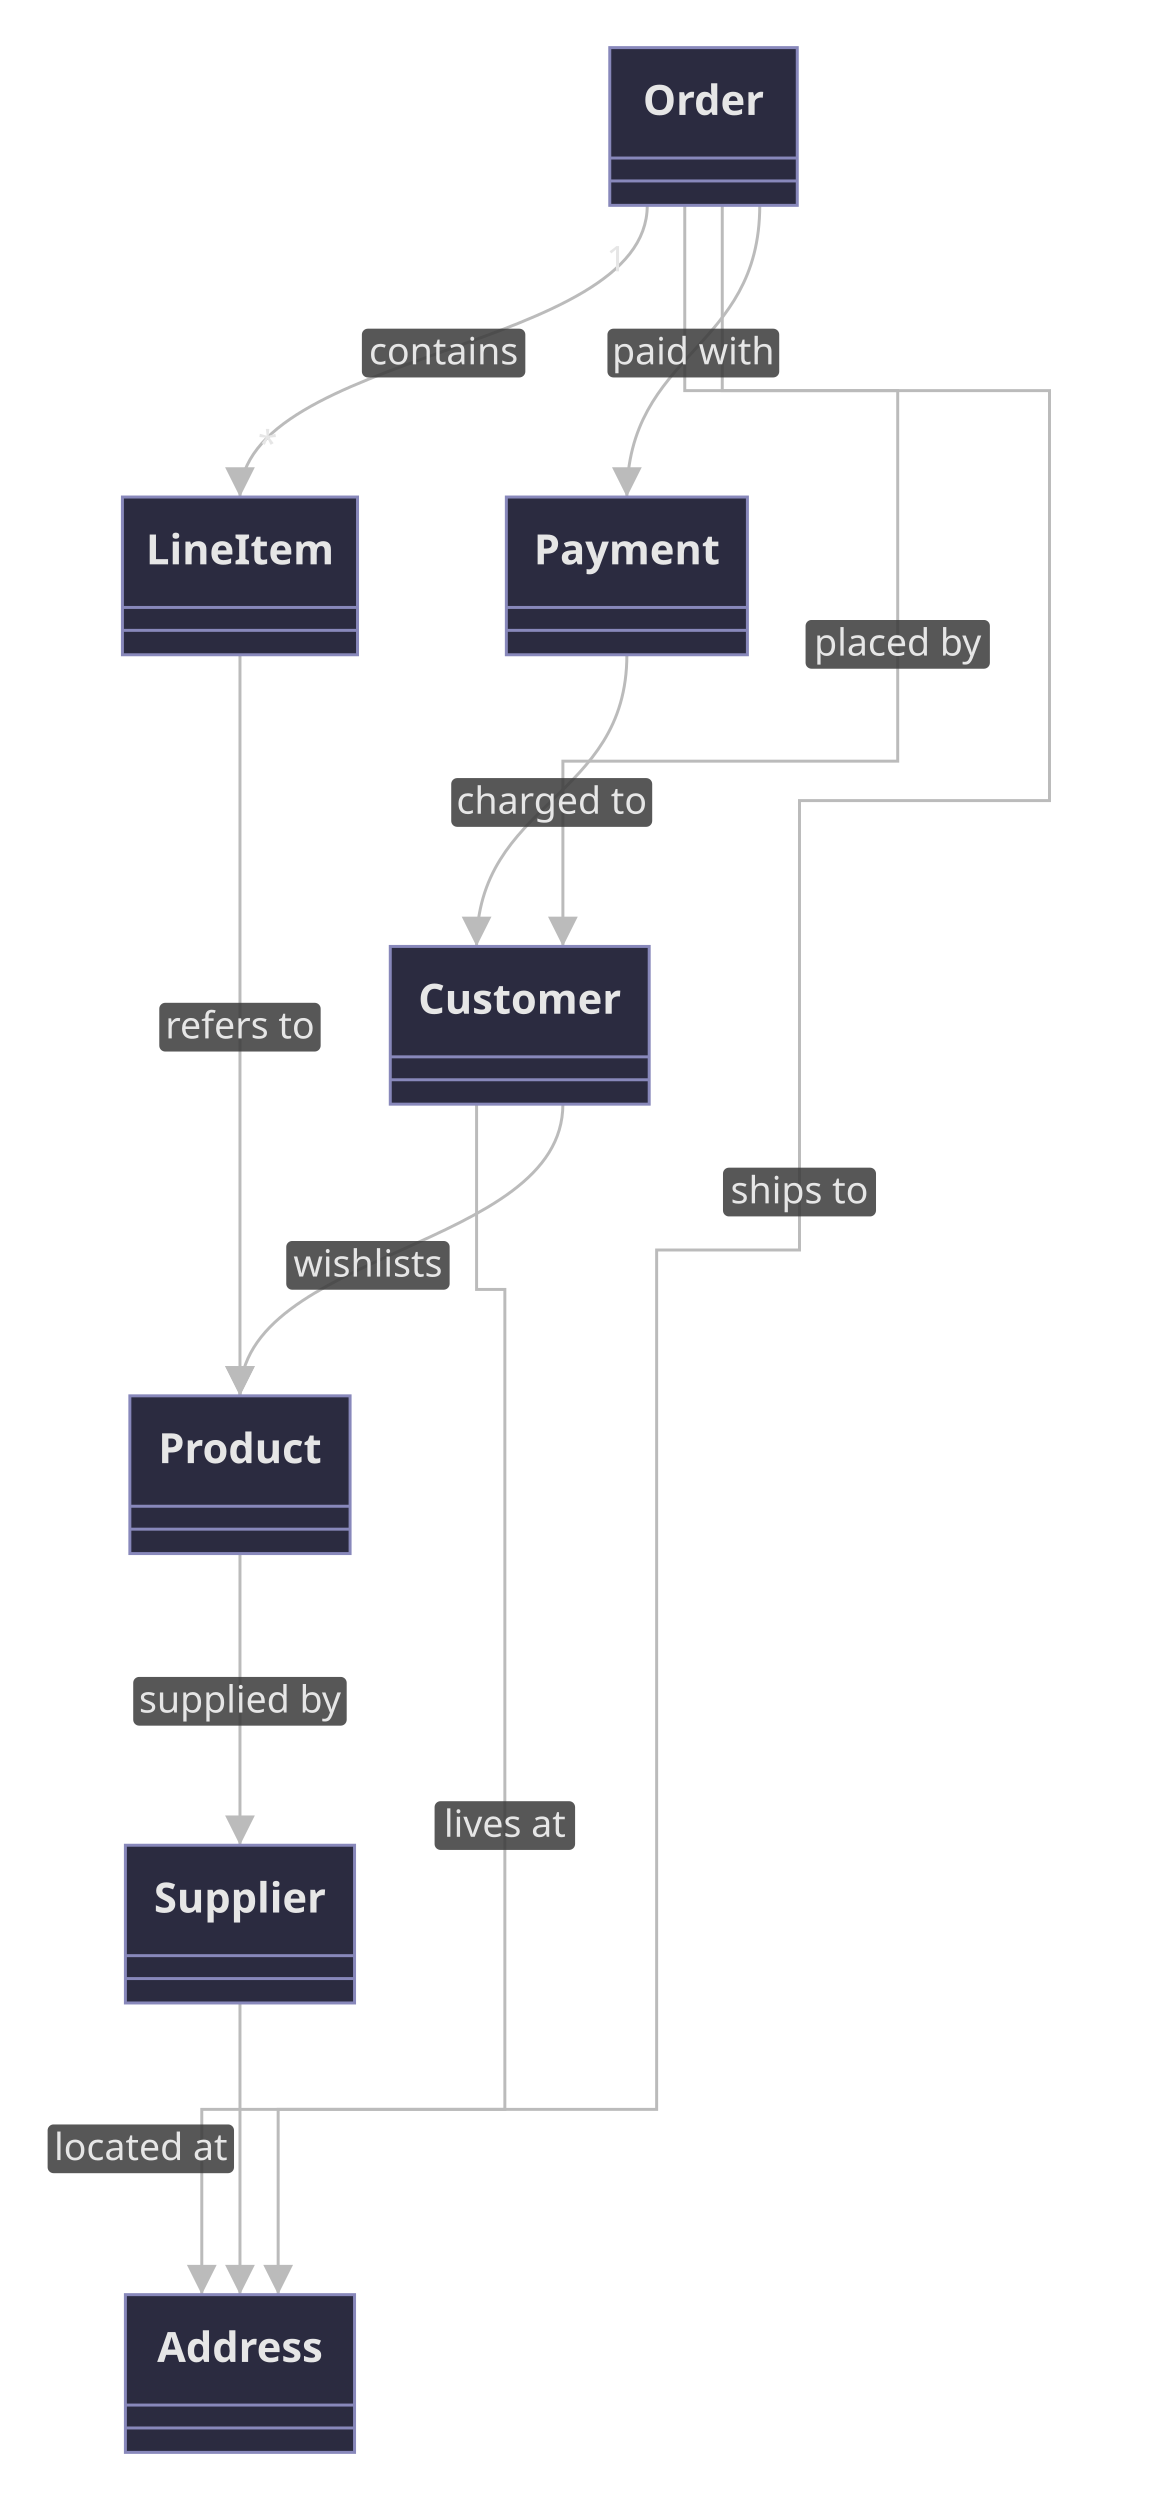
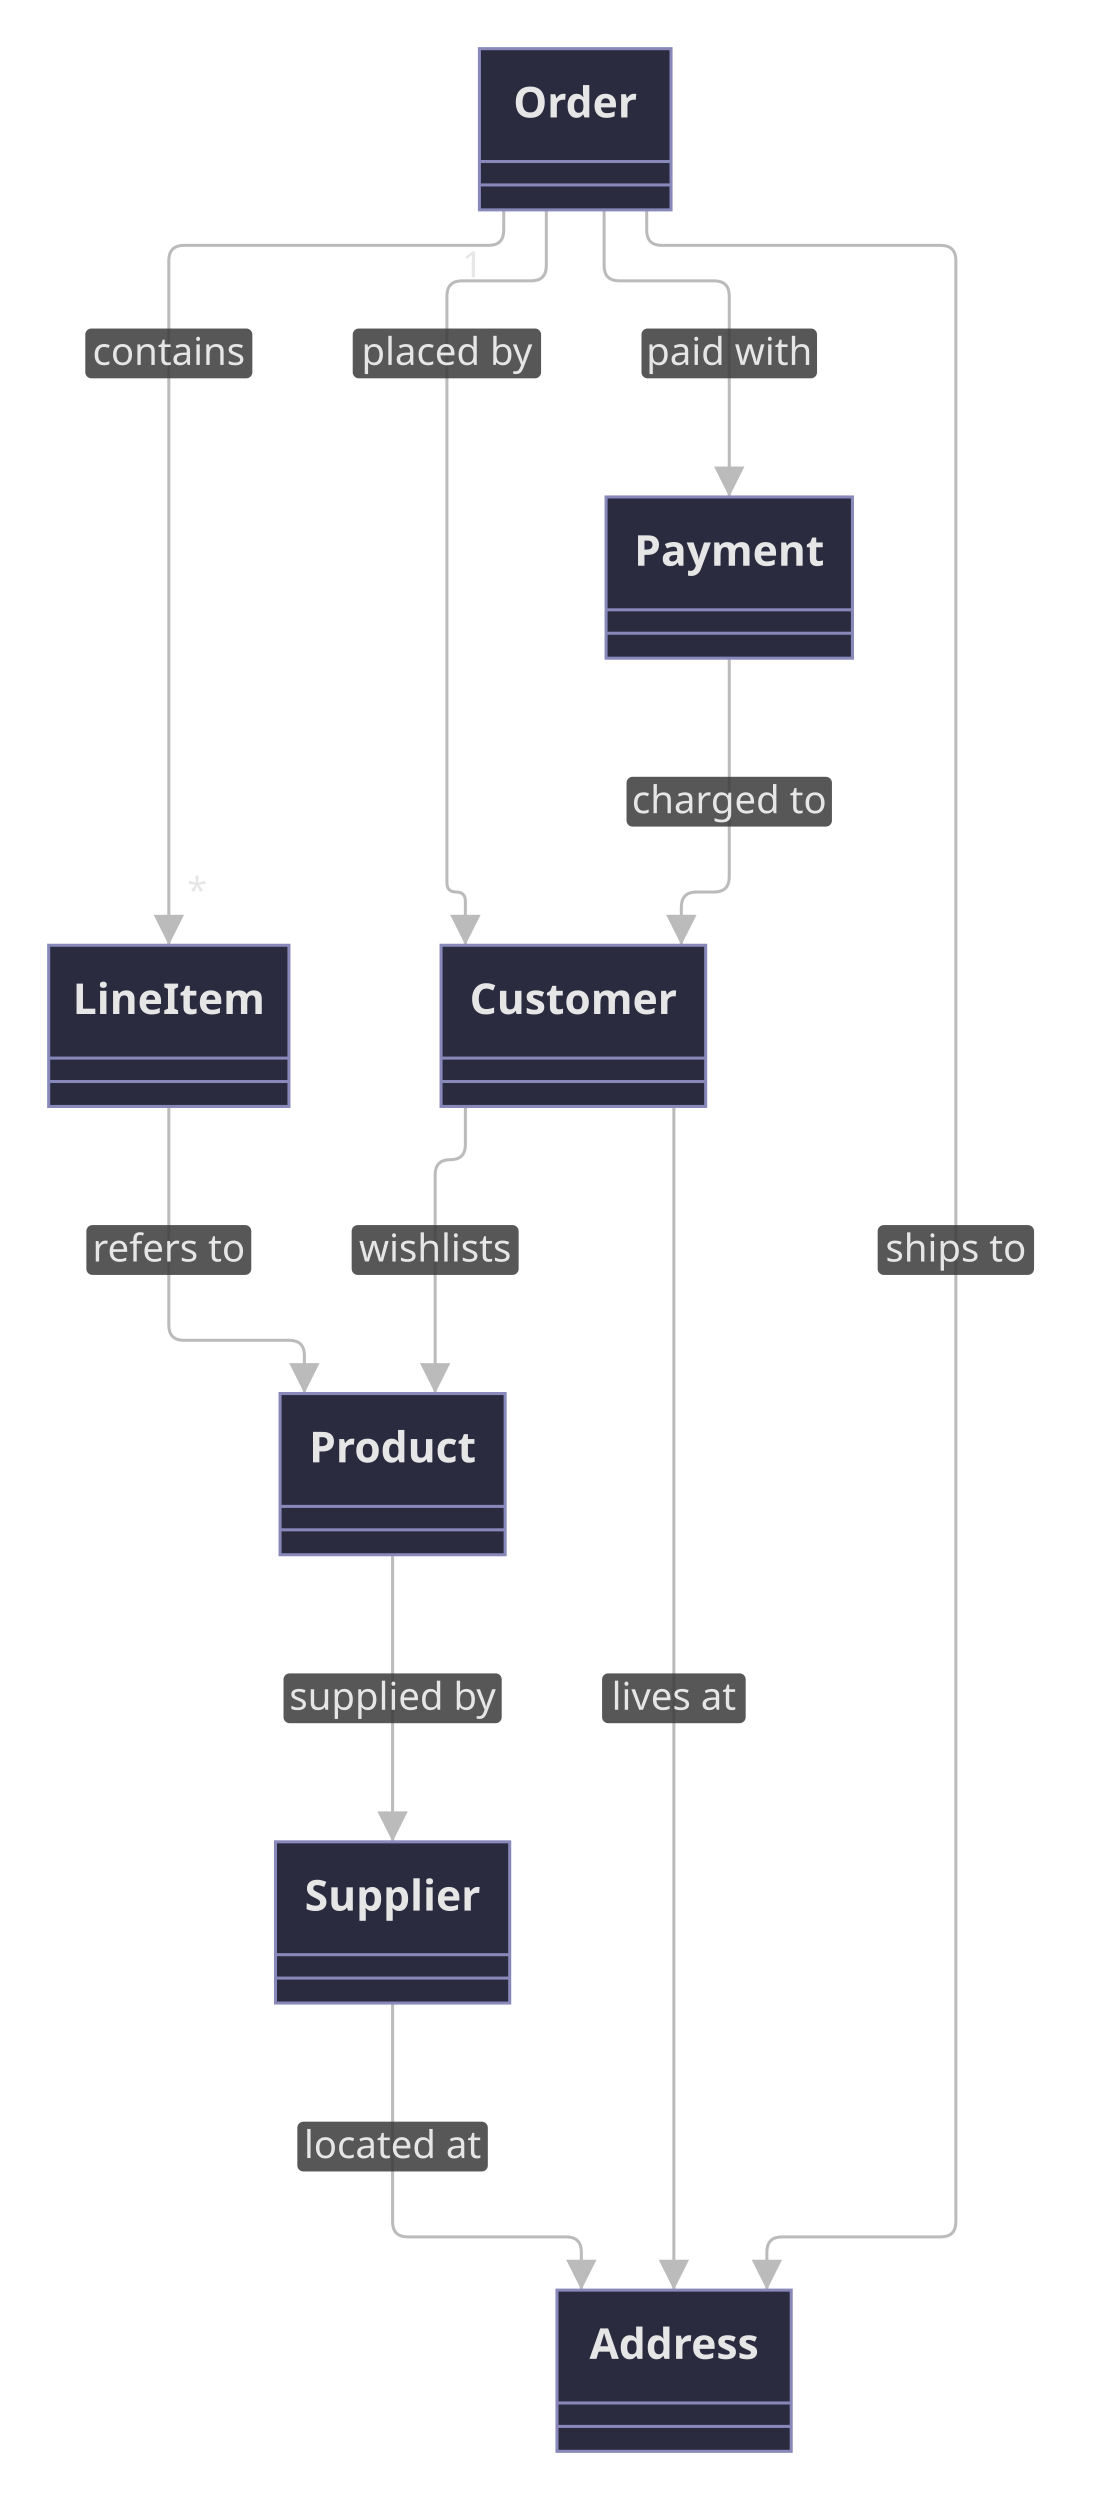
- <svg xmlns="http://www.w3.org/2000/svg" role="img" width="388.63" height="840" viewBox="0 0 388.63 840" font-family="sans-serif" font-size="14">
-   <g transform="translate(41.13,16)">
-     <path d="M176.35,53 C176.35,102 39.5,102 39.5,151" fill="none" stroke="#bbbbbb" />
-     <path d="M39.5,151 L44.5,141 L34.5,141 Z" fill="#bbbbbb" />
-     <text x="166.04" y="75.17" fill="#e6e6e6" text-anchor="middle" font-size="11.9">1</text>
-     <text x="48.81" y="137.16" fill="#e6e6e6" text-anchor="middle" font-size="11.9">*</text>
-     <path d="M201.55,53 L201.55,115.25 L260.5,115.25 L260.5,177.5 L260.5,239.75 L148,239.75 L148,302" fill="none" stroke="#bbbbbb" />
-     <path d="M148,302 L153,292 L143,292 Z" fill="#bbbbbb" />
-     <path d="M214.15,53 C214.15,102 169.5,102 169.5,151" fill="none" stroke="#bbbbbb" />
-     <path d="M169.5,151 L174.5,141 L164.5,141 Z" fill="#bbbbbb" />
-     <path d="M119,355 L119,417.25 L128.5,417.25 L128.5,479.5 L128.5,630.5 L128.5,692.75 L26.67,692.75 L26.67,755" fill="none" stroke="#bbbbbb" />
-     <path d="M26.67,755 L31.67,745 L21.67,745 Z" fill="#bbbbbb" />
-     <path d="M188.95,53 L188.95,115.25 L311.5,115.25 L311.5,177.5 L311.5,253 L227.5,253 L227.5,328.5 L227.5,404 L179.5,404 L179.5,479.5 L179.5,630.5 L179.5,692.75 L52.33,692.75 L52.33,755" fill="none" stroke="#bbbbbb" />
-     <path d="M52.33,755 L57.33,745 L47.33,745 Z" fill="#bbbbbb" />
-     <path d="M169.5,204 C169.5,253 119,253 119,302" fill="none" stroke="#bbbbbb" />
-     <path d="M119,302 L124,292 L114,292 Z" fill="#bbbbbb" />
-     <path d="M39.5,204 C39.5,328.5 39.5,328.5 39.5,453" fill="none" stroke="#bbbbbb" />
-     <path d="M39.5,453 L44.5,443 L34.5,443 Z" fill="#bbbbbb" />
-     <path d="M39.5,506 C39.5,555 39.5,555 39.5,604" fill="none" stroke="#bbbbbb" />
-     <path d="M39.5,604 L44.5,594 L34.5,594 Z" fill="#bbbbbb" />
-     <path d="M39.5,657 C39.5,706 39.5,706 39.5,755" fill="none" stroke="#bbbbbb" />
-     <path d="M39.5,755 L44.5,745 L34.5,745 Z" fill="#bbbbbb" />
-     <path d="M148,355 C148,404 39.5,404 39.5,453" fill="none" stroke="#bbbbbb" />
-     <path d="M39.5,453 L44.5,443 L34.5,443 Z" fill="#bbbbbb" />
-     <rect x="163.75" y="0" width="63" height="53" fill="#2b2b40" stroke="#8888bb" />
-     <text x="195.25" y="22.61" fill="#e6e6e6" text-anchor="middle" font-weight="bold">Order</text>
-     <line x1="163.75" y1="37.1" x2="226.75" y2="37.1" stroke="#8888bb" />
-     <line x1="163.75" y1="44.8" x2="226.75" y2="44.8" stroke="#8888bb" />
-     <rect x="0" y="151" width="79" height="53" fill="#2b2b40" stroke="#8888bb" />
-     <text x="39.5" y="173.61" fill="#e6e6e6" text-anchor="middle" font-weight="bold">LineItem</text>
-     <line x1="0" y1="188.1" x2="79" y2="188.1" stroke="#8888bb" />
-     <line x1="0" y1="195.8" x2="79" y2="195.8" stroke="#8888bb" />
-     <rect x="90" y="302" width="87" height="53" fill="#2b2b40" stroke="#8888bb" />
-     <text x="133.5" y="324.61" fill="#e6e6e6" text-anchor="middle" font-weight="bold">Customer</text>
-     <line x1="90" y1="339.1" x2="177" y2="339.1" stroke="#8888bb" />
-     <line x1="90" y1="346.8" x2="177" y2="346.8" stroke="#8888bb" />
-     <rect x="129" y="151" width="81" height="53" fill="#2b2b40" stroke="#8888bb" />
-     <text x="169.5" y="173.61" fill="#e6e6e6" text-anchor="middle" font-weight="bold">Payment</text>
-     <line x1="129" y1="188.1" x2="210" y2="188.1" stroke="#8888bb" />
-     <line x1="129" y1="195.8" x2="210" y2="195.8" stroke="#8888bb" />
-     <rect x="1" y="755" width="77" height="53" fill="#2b2b40" stroke="#8888bb" />
-     <text x="39.5" y="777.61" fill="#e6e6e6" text-anchor="middle" font-weight="bold">Address</text>
-     <line x1="1" y1="792.1" x2="78" y2="792.1" stroke="#8888bb" />
-     <line x1="1" y1="799.8" x2="78" y2="799.8" stroke="#8888bb" />
-     <rect x="2.5" y="453" width="74" height="53" fill="#2b2b40" stroke="#8888bb" />
-     <text x="39.5" y="475.61" fill="#e6e6e6" text-anchor="middle" font-weight="bold">Product</text>
-     <line x1="2.5" y1="490.1" x2="76.5" y2="490.1" stroke="#8888bb" />
-     <line x1="2.5" y1="497.8" x2="76.5" y2="497.8" stroke="#8888bb" />
-     <rect x="1" y="604" width="77" height="53" fill="#2b2b40" stroke="#8888bb" />
-     <text x="39.5" y="626.61" fill="#e6e6e6" text-anchor="middle" font-weight="bold">Supplier</text>
-     <line x1="1" y1="641.1" x2="78" y2="641.1" stroke="#8888bb" />
-     <line x1="1" y1="648.8" x2="78" y2="648.8" stroke="#8888bb" />
-     <rect x="80.46" y="94.44" width="54.92" height="16.38" rx="2" fill="#3a3a3a" fill-opacity="0.85" />
-     <text x="107.92" y="106.41" fill="#e6e6e6" text-anchor="middle" font-size="12.6">contains</text>
-     <rect x="229.54" y="192.31" width="61.93" height="16.38" rx="2" fill="#3a3a3a" fill-opacity="0.85" />
-     <text x="260.5" y="204.28" fill="#e6e6e6" text-anchor="middle" font-size="12.6">placed by</text>
-     <rect x="162.97" y="94.44" width="57.72" height="16.38" rx="2" fill="#3a3a3a" fill-opacity="0.85" />
-     <text x="191.82" y="106.41" fill="#e6e6e6" text-anchor="middle" font-size="12.6">paid with</text>
-     <rect x="104.89" y="589.2" width="47.21" height="16.38" rx="2" fill="#3a3a3a" fill-opacity="0.85" />
-     <text x="128.5" y="601.17" fill="#e6e6e6" text-anchor="middle" font-size="12.6">lives at</text>
-     <rect x="201.79" y="376.34" width="51.42" height="16.38" rx="2" fill="#3a3a3a" fill-opacity="0.85" />
-     <text x="227.5" y="388.31" fill="#e6e6e6" text-anchor="middle" font-size="12.6">ships to</text>
-     <rect x="110.48" y="245.44" width="67.53" height="16.38" rx="2" fill="#3a3a3a" fill-opacity="0.85" />
-     <text x="144.25" y="257.41" fill="#e6e6e6" text-anchor="middle" font-size="12.6">charged to</text>
-     <rect x="12.39" y="320.94" width="54.22" height="16.38" rx="2" fill="#3a3a3a" fill-opacity="0.85" />
-     <text x="39.5" y="332.91" fill="#e6e6e6" text-anchor="middle" font-size="12.6">refers to</text>
-     <rect x="3.63" y="547.44" width="71.73" height="16.38" rx="2" fill="#3a3a3a" fill-opacity="0.85" />
-     <text x="39.5" y="559.41" fill="#e6e6e6" text-anchor="middle" font-size="12.6">supplied by</text>
-     <rect x="-25.13" y="697.81" width="62.63" height="16.38" rx="2" fill="#3a3a3a" fill-opacity="0.85" />
-     <text x="6.18" y="709.78" fill="#e6e6e6" text-anchor="middle" font-size="12.6">located at</text>
-     <rect x="55.05" y="400.97" width="54.9" height="16.38" rx="2" fill="#3a3a3a" fill-opacity="0.85" />
-     <text x="82.5" y="412.94" fill="#e6e6e6" text-anchor="middle" font-size="12.6">wishlists</text>
+ <svg xmlns="http://www.w3.org/2000/svg" role="img" width="359.96" height="821.9" viewBox="0 0 359.96 821.9" font-family="sans-serif" font-size="14">
+   <g transform="translate(16,16)">
+     <path d="M149.61,53 L149.61,59.67 Q149.61,64.67 144.61,64.67 L44.5,64.67 Q39.5,64.67 39.5,69.67 L39.5,294.76" fill="none" stroke="#bbbbbb" />
+     <path d="M39.5,294.76 L44.5,284.76 L34.5,284.76 Z" fill="#bbbbbb" />
+     <text x="139.3" y="75.17" fill="#e6e6e6" text-anchor="middle" font-size="11.9">1</text>
+     <text x="48.81" y="280.93" fill="#e6e6e6" text-anchor="middle" font-size="11.9">*</text>
+     <path d="M163.61,53 L163.61,71.33 Q163.61,76.33 158.61,76.33 L135.93,76.33 Q130.93,76.33 130.93,81.33 L130.93,274.22 Q130.93,277.26 133.96,277.26 L133.96,277.26 Q137,277.26 137,280.3 L137,294.76" fill="none" stroke="#bbbbbb" />
+     <path d="M137,294.76 L142,284.76 L132,284.76 Z" fill="#bbbbbb" />
+     <path d="M182.61,53 L182.61,71.33 Q182.61,76.33 187.61,76.33 L218.75,76.33 Q223.75,76.33 223.75,81.33 L223.75,147.38" fill="none" stroke="#bbbbbb" />
+     <path d="M223.75,147.38 L228.75,137.38 L218.75,137.38 Z" fill="#bbbbbb" />
+     <path d="M205.54,347.76 L205.54,736.9" fill="none" stroke="#bbbbbb" />
+     <path d="M205.54,736.9 L210.54,726.9 L200.54,726.9 Z" fill="#bbbbbb" />
+     <path d="M196.61,53 L196.61,59.67 Q196.61,64.67 201.61,64.67 L293.25,64.67 Q298.25,64.67 298.25,69.67 L298.25,714.4 Q298.25,719.4 293.25,719.4 L241.12,719.4 Q236.12,719.4 236.12,724.4 L236.12,736.9" fill="none" stroke="#bbbbbb" />
+     <path d="M236.12,736.9 L241.12,726.9 L231.12,726.9 Z" fill="#bbbbbb" />
+     <path d="M223.75,200.38 L223.75,272.26 Q223.75,277.26 218.75,277.26 L213,277.26 Q208,277.26 208,282.26 L208,294.76" fill="none" stroke="#bbbbbb" />
+     <path d="M208,294.76 L213,284.76 L203,284.76 Z" fill="#bbbbbb" />
+     <path d="M39.5,347.76 L39.5,419.64 Q39.5,424.64 44.5,424.64 L79.07,424.64 Q84.07,424.64 84.07,429.64 L84.07,442.14" fill="none" stroke="#bbbbbb" />
+     <path d="M84.07,442.14 L89.07,432.14 L79.07,432.14 Z" fill="#bbbbbb" />
+     <path d="M113.07,495.14 L113.07,589.52" fill="none" stroke="#bbbbbb" />
+     <path d="M113.07,589.52 L118.07,579.52 L108.07,579.52 Z" fill="#bbbbbb" />
+     <path d="M113.07,642.52 L113.07,714.4 Q113.07,719.4 118.07,719.4 L170.12,719.4 Q175.12,719.4 175.12,724.4 L175.12,736.9" fill="none" stroke="#bbbbbb" />
+     <path d="M175.12,736.9 L180.12,726.9 L170.12,726.9 Z" fill="#bbbbbb" />
+     <path d="M137,347.76 L137,360.29 Q137,365.26 132.03,365.26 L132.03,365.26 Q127.06,365.26 127.06,370.23 L127.06,442.14" fill="none" stroke="#bbbbbb" />
+     <path d="M127.06,442.14 L132.06,432.14 L122.06,432.14 Z" fill="#bbbbbb" />
+     <rect x="141.61" y="0" width="63" height="53" fill="#2b2b40" stroke="#8888bb" />
+     <text x="173.11" y="22.61" fill="#e6e6e6" text-anchor="middle" font-weight="bold">Order</text>
+     <line x1="141.61" y1="37.1" x2="204.61" y2="37.1" stroke="#8888bb" />
+     <line x1="141.61" y1="44.8" x2="204.61" y2="44.8" stroke="#8888bb" />
+     <rect x="0" y="294.76" width="79" height="53" fill="#2b2b40" stroke="#8888bb" />
+     <text x="39.5" y="317.37" fill="#e6e6e6" text-anchor="middle" font-weight="bold">LineItem</text>
+     <line x1="0" y1="331.86" x2="79" y2="331.86" stroke="#8888bb" />
+     <line x1="0" y1="339.56" x2="79" y2="339.56" stroke="#8888bb" />
+     <rect x="129" y="294.76" width="87" height="53" fill="#2b2b40" stroke="#8888bb" />
+     <text x="172.5" y="317.37" fill="#e6e6e6" text-anchor="middle" font-weight="bold">Customer</text>
+     <line x1="129" y1="331.86" x2="216" y2="331.86" stroke="#8888bb" />
+     <line x1="129" y1="339.56" x2="216" y2="339.56" stroke="#8888bb" />
+     <rect x="183.25" y="147.38" width="81" height="53" fill="#2b2b40" stroke="#8888bb" />
+     <text x="223.75" y="169.99" fill="#e6e6e6" text-anchor="middle" font-weight="bold">Payment</text>
+     <line x1="183.25" y1="184.48" x2="264.25" y2="184.48" stroke="#8888bb" />
+     <line x1="183.25" y1="192.18" x2="264.25" y2="192.18" stroke="#8888bb" />
+     <rect x="167.12" y="736.9" width="77" height="53" fill="#2b2b40" stroke="#8888bb" />
+     <text x="205.62" y="759.51" fill="#e6e6e6" text-anchor="middle" font-weight="bold">Address</text>
+     <line x1="167.12" y1="774" x2="244.12" y2="774" stroke="#8888bb" />
+     <line x1="167.12" y1="781.7" x2="244.12" y2="781.7" stroke="#8888bb" />
+     <rect x="76.07" y="442.14" width="74" height="53" fill="#2b2b40" stroke="#8888bb" />
+     <text x="113.07" y="464.75" fill="#e6e6e6" text-anchor="middle" font-weight="bold">Product</text>
+     <line x1="76.07" y1="479.24" x2="150.07" y2="479.24" stroke="#8888bb" />
+     <line x1="76.07" y1="486.94" x2="150.07" y2="486.94" stroke="#8888bb" />
+     <rect x="74.57" y="589.52" width="77" height="53" fill="#2b2b40" stroke="#8888bb" />
+     <text x="113.07" y="612.13" fill="#e6e6e6" text-anchor="middle" font-weight="bold">Supplier</text>
+     <line x1="74.57" y1="626.62" x2="151.57" y2="626.62" stroke="#8888bb" />
+     <line x1="74.57" y1="634.32" x2="151.57" y2="634.32" stroke="#8888bb" />
+     <rect x="12.04" y="92" width="54.92" height="16.38" rx="2" fill="#3a3a3a" fill-opacity="0.85" />
+     <text x="39.5" y="103.97" fill="#e6e6e6" text-anchor="middle" font-size="12.6">contains</text>
+     <rect x="99.96" y="92" width="61.93" height="16.38" rx="2" fill="#3a3a3a" fill-opacity="0.85" />
+     <text x="130.93" y="103.97" fill="#e6e6e6" text-anchor="middle" font-size="12.6">placed by</text>
+     <rect x="194.89" y="92" width="57.72" height="16.38" rx="2" fill="#3a3a3a" fill-opacity="0.85" />
+     <text x="223.75" y="103.97" fill="#e6e6e6" text-anchor="middle" font-size="12.6">paid with</text>
+     <rect x="181.94" y="534.14" width="47.21" height="16.38" rx="2" fill="#3a3a3a" fill-opacity="0.85" />
+     <text x="205.54" y="546.11" fill="#e6e6e6" text-anchor="middle" font-size="12.6">lives at</text>
+     <rect x="272.54" y="386.76" width="51.42" height="16.38" rx="2" fill="#3a3a3a" fill-opacity="0.85" />
+     <text x="298.25" y="398.73" fill="#e6e6e6" text-anchor="middle" font-size="12.6">ships to</text>
+     <rect x="189.98" y="239.38" width="67.53" height="16.38" rx="2" fill="#3a3a3a" fill-opacity="0.85" />
+     <text x="223.75" y="251.35" fill="#e6e6e6" text-anchor="middle" font-size="12.6">charged to</text>
+     <rect x="12.39" y="386.76" width="54.22" height="16.38" rx="2" fill="#3a3a3a" fill-opacity="0.85" />
+     <text x="39.5" y="398.73" fill="#e6e6e6" text-anchor="middle" font-size="12.6">refers to</text>
+     <rect x="77.21" y="534.14" width="71.73" height="16.38" rx="2" fill="#3a3a3a" fill-opacity="0.85" />
+     <text x="113.07" y="546.11" fill="#e6e6e6" text-anchor="middle" font-size="12.6">supplied by</text>
+     <rect x="81.75" y="681.52" width="62.63" height="16.38" rx="2" fill="#3a3a3a" fill-opacity="0.85" />
+     <text x="113.07" y="693.49" fill="#e6e6e6" text-anchor="middle" font-size="12.6">located at</text>
+     <rect x="99.61" y="386.76" width="54.9" height="16.38" rx="2" fill="#3a3a3a" fill-opacity="0.85" />
+     <text x="127.06" y="398.73" fill="#e6e6e6" text-anchor="middle" font-size="12.6">wishlists</text>
  </g>
</svg>
